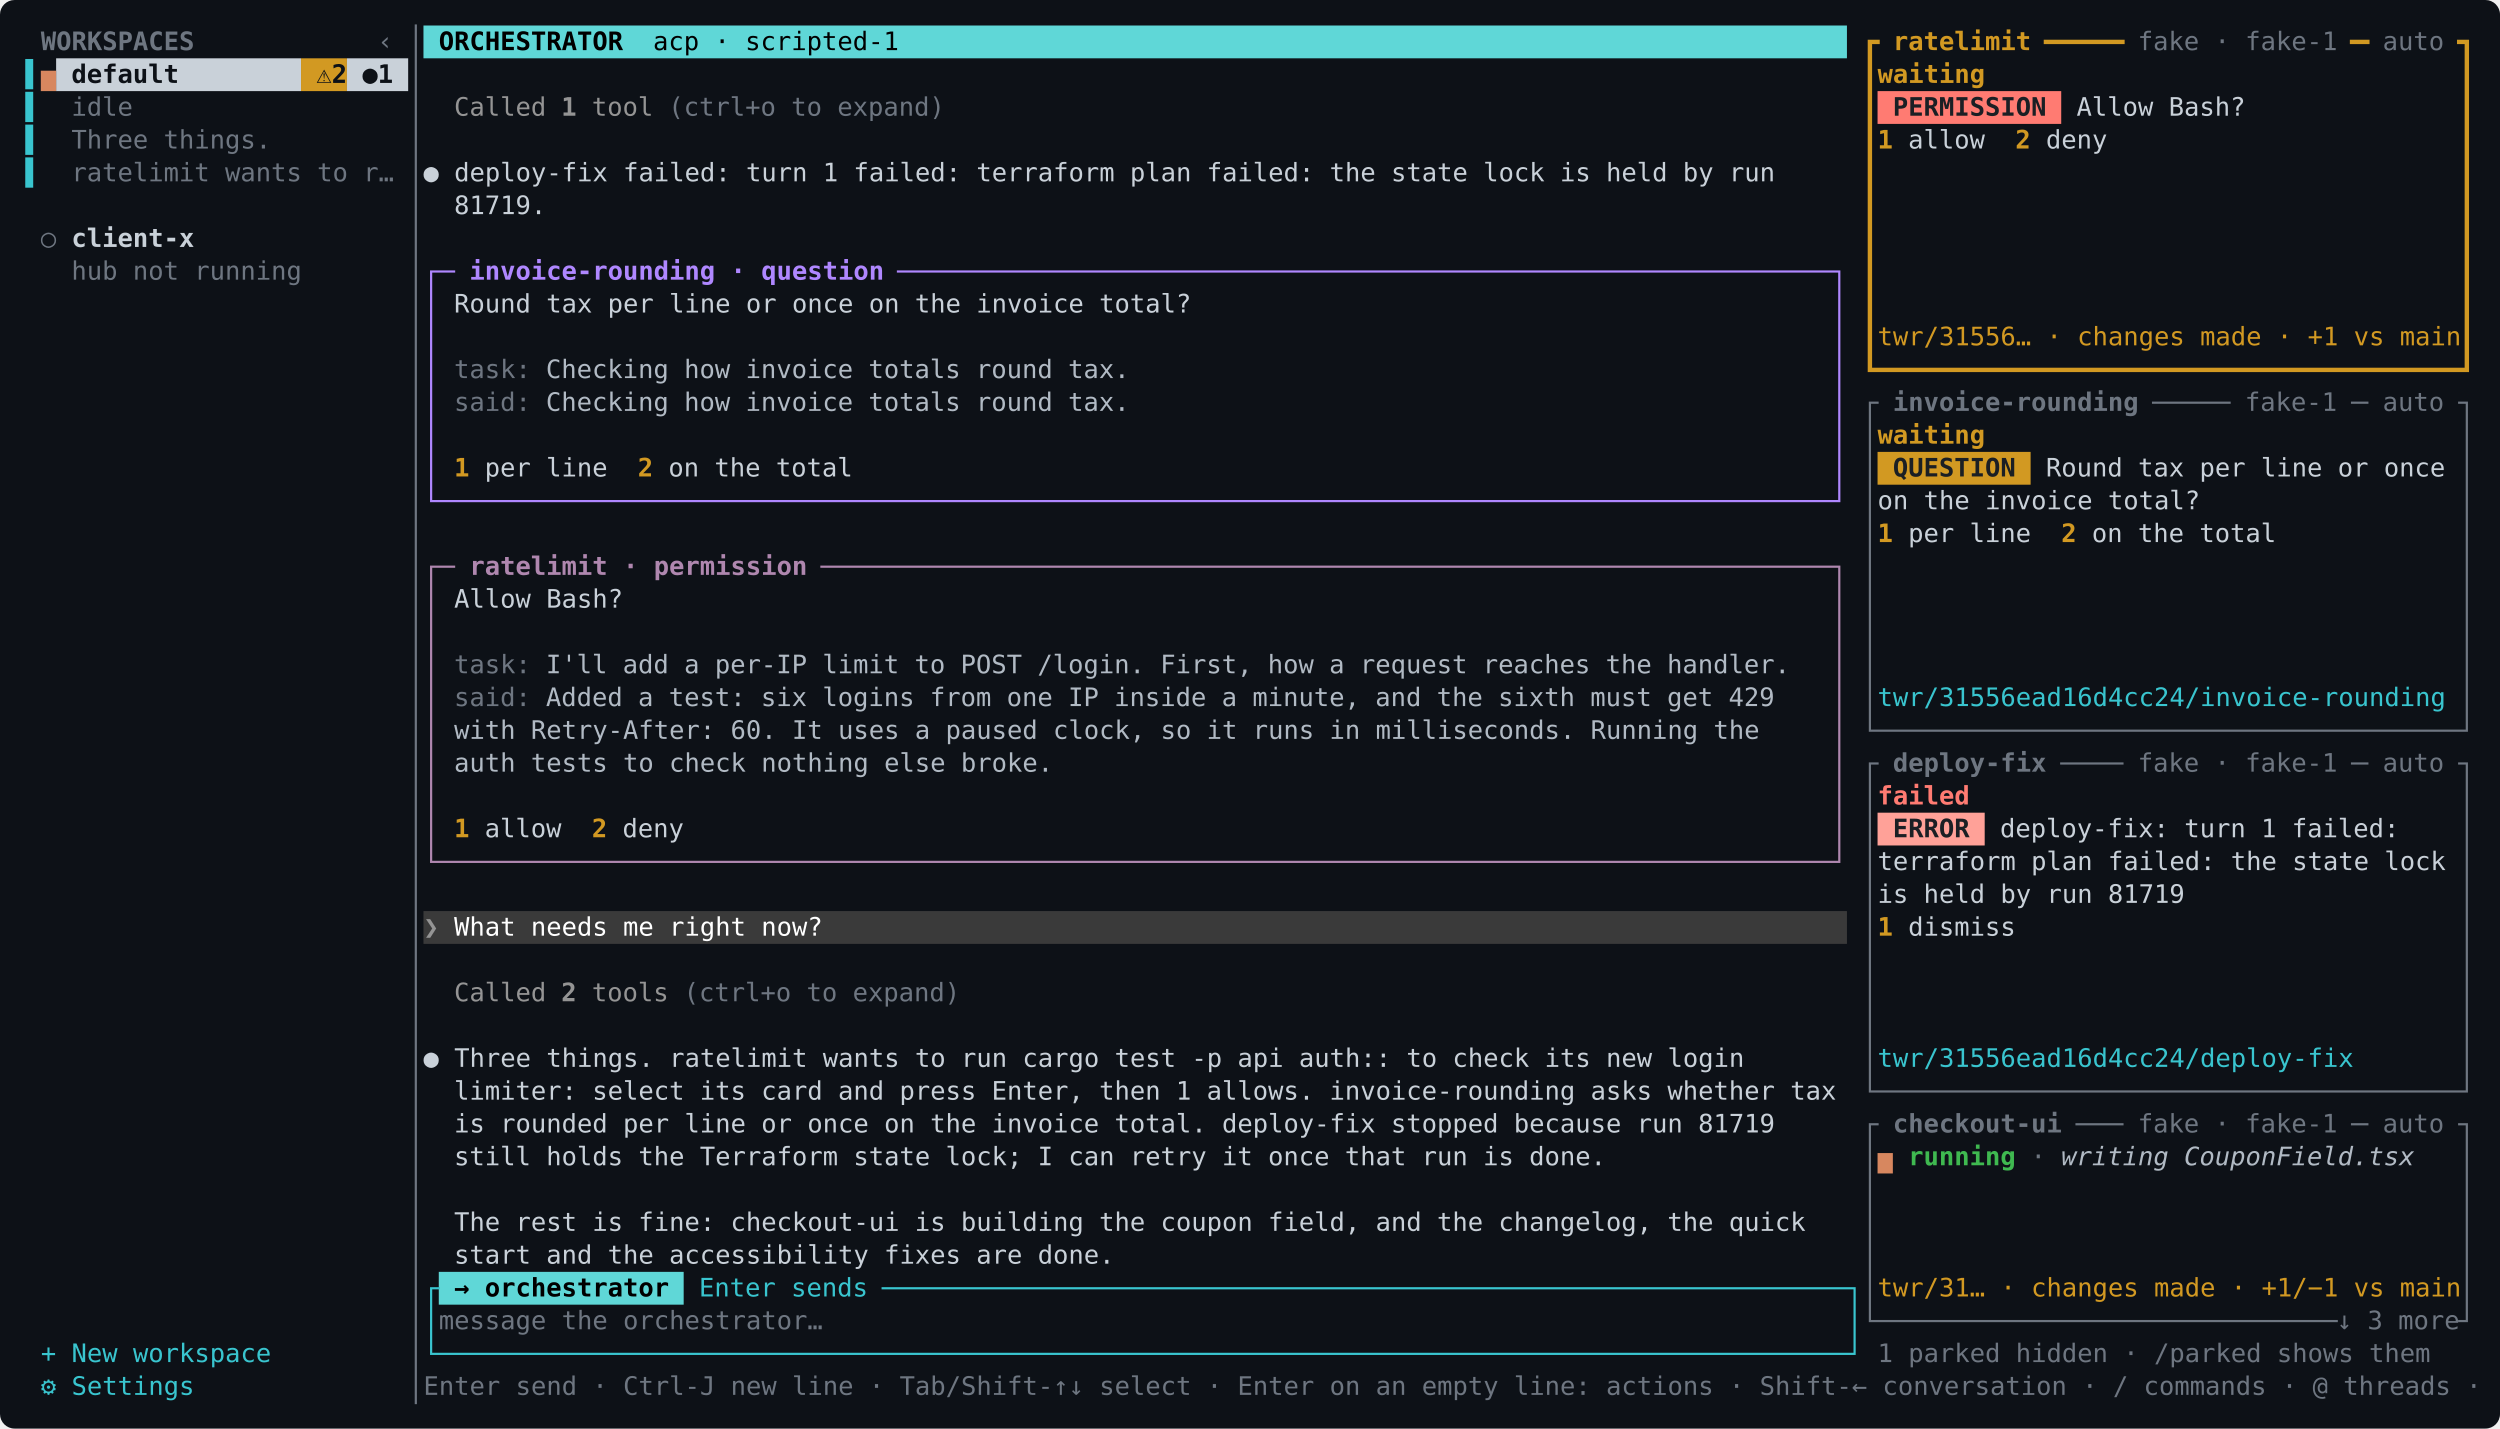
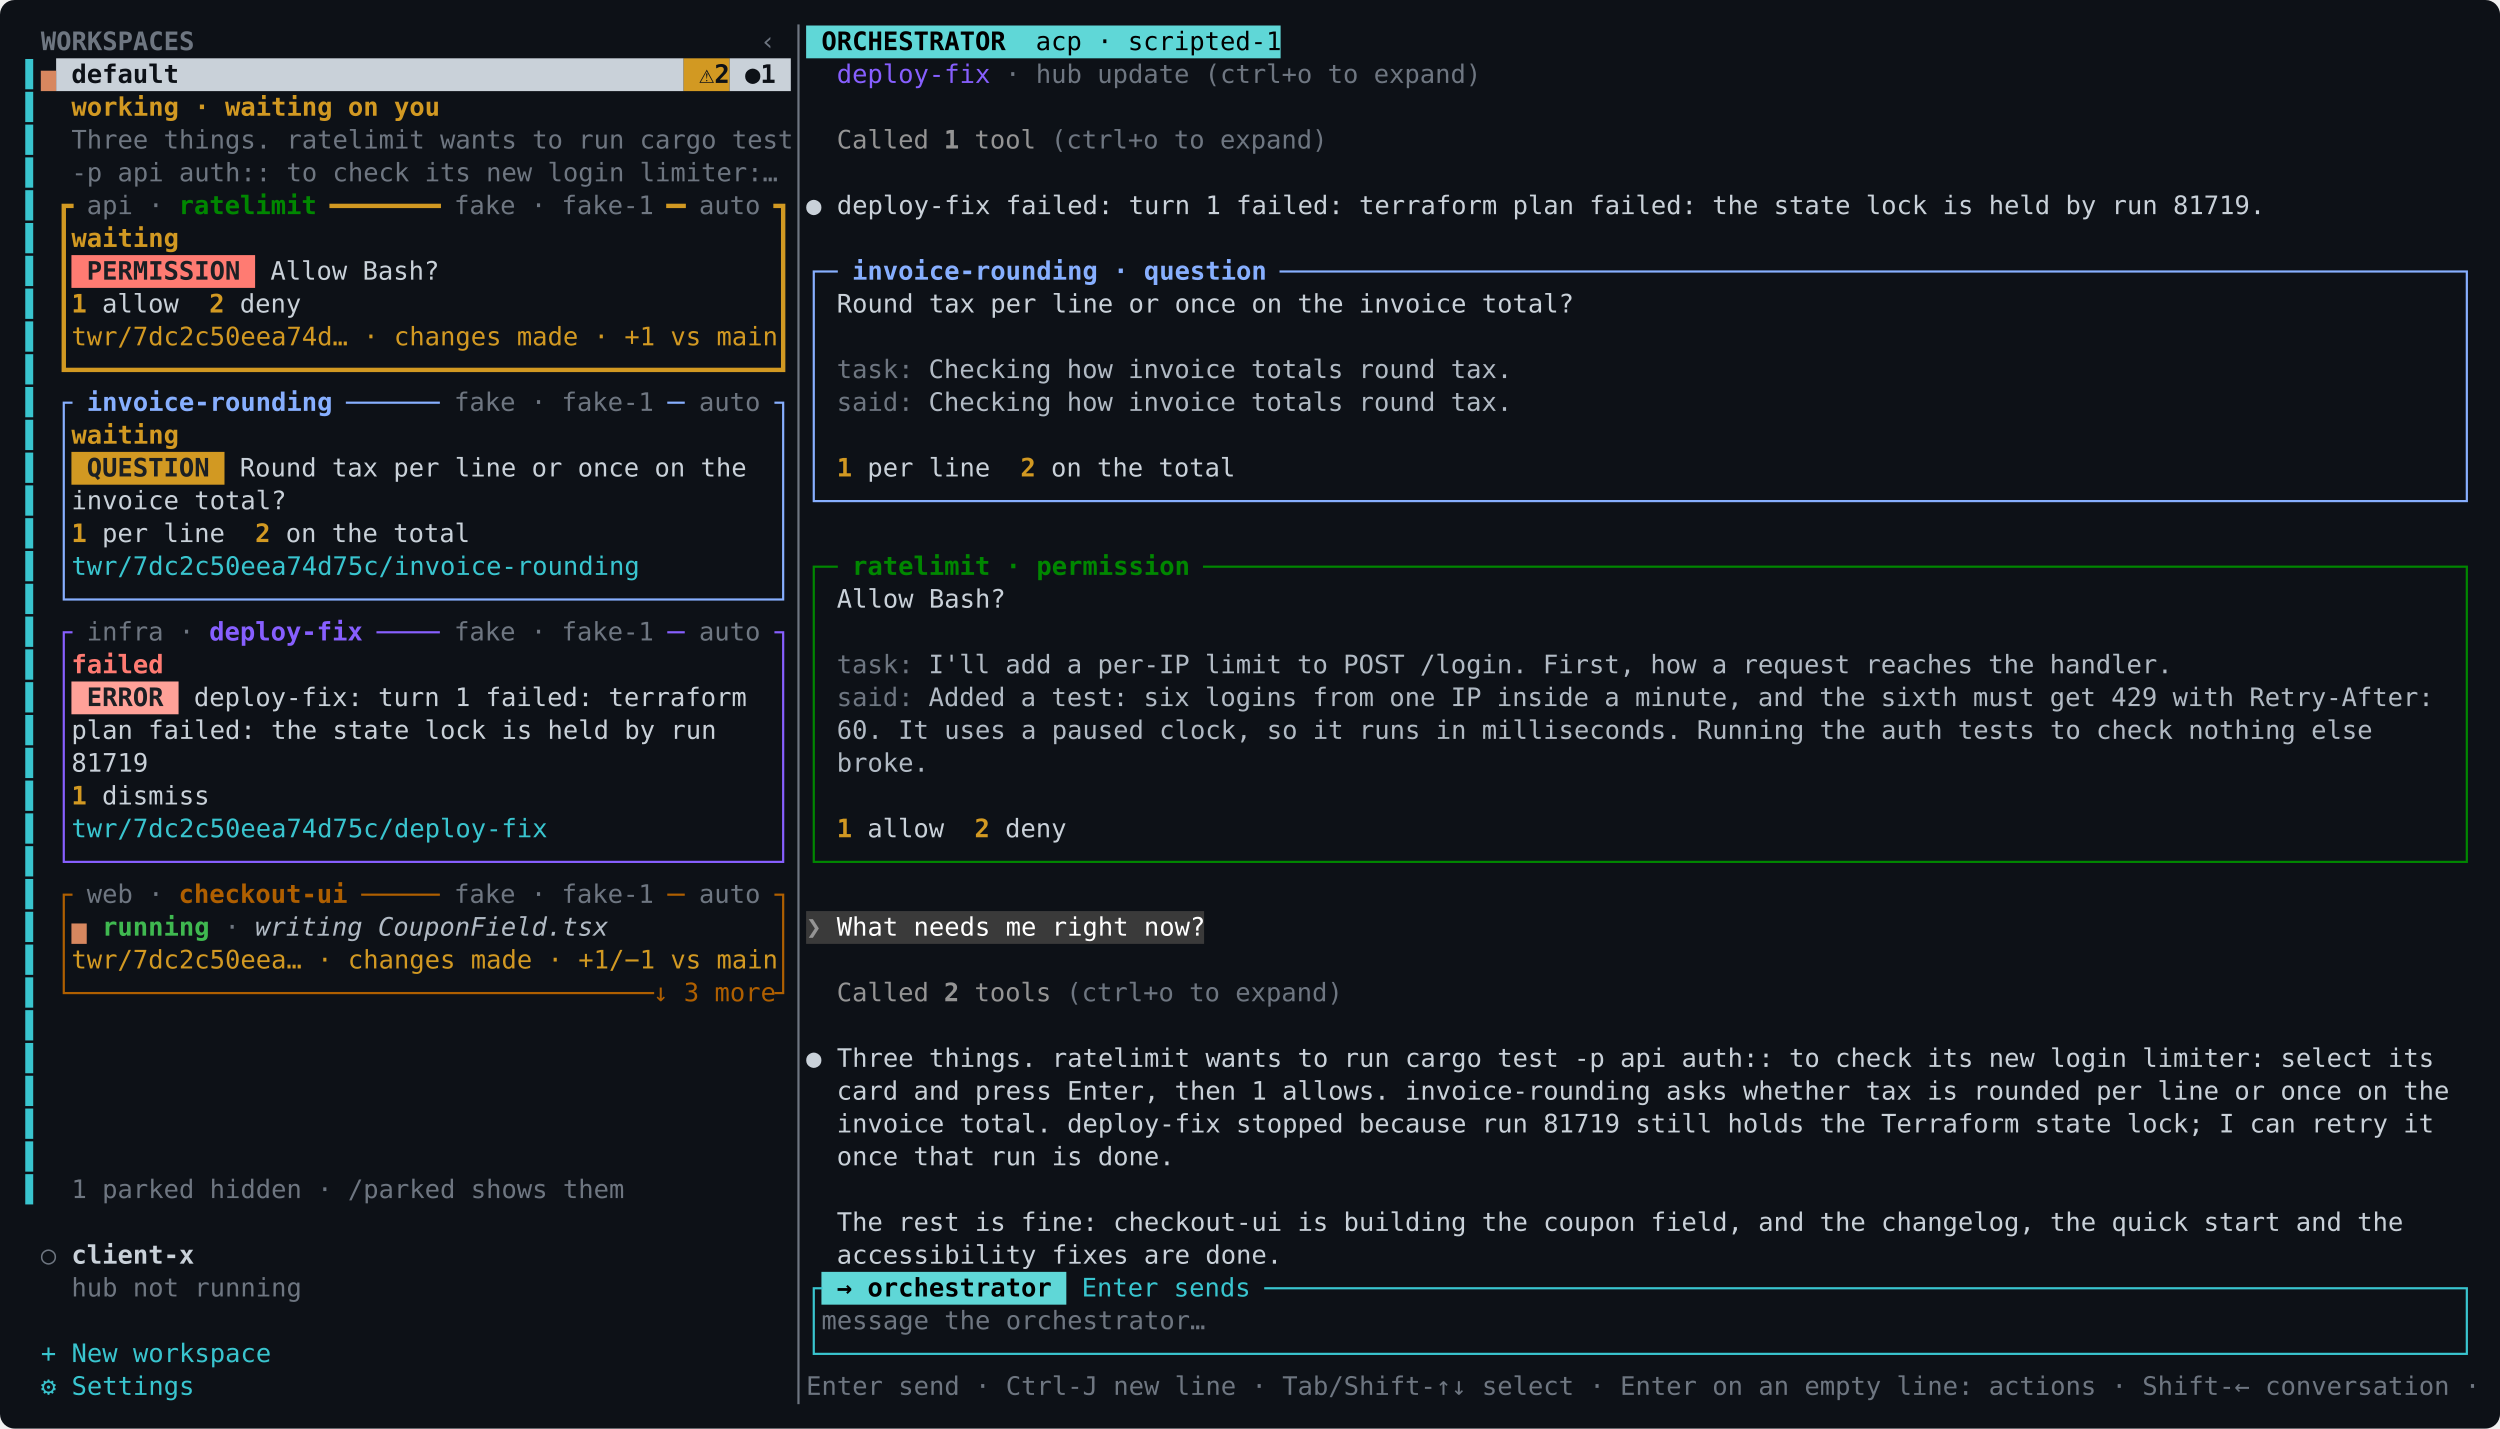
<svg xmlns="http://www.w3.org/2000/svg" width="1372" height="784" viewBox="0 0 1372 784" role="img" aria-label="twr stack view: the conversation with the orchestrator, and the worker thread cards with a permission and a question">
  <style>text{font-family:ui-monospace, SFMono-Regular, 'SF Mono', Menlo, Consolas, 'DejaVu Sans Mono', 'Liberation Mono', monospace;font-size:14px;white-space:pre}.b{font-weight:bold}.d{opacity:.55}.i{font-style:italic}.u{text-decoration:underline}</style>
  <rect width="100%" height="100%" rx="8" fill="#0d1117" />
-   <rect x="232.4" y="14" width="781.2" height="18" fill="#5fd7d7" />
-   <rect x="30.8" y="32" width="134.4" height="18" fill="#c9d1d9" />
-   <rect x="165.2" y="32" width="25.2" height="18" fill="#d29922" />
-   <rect x="190.4" y="32" width="33.6" height="18" fill="#c9d1d9" />
-   <rect x="1030.4" y="50" width="100.8" height="18" fill="#ff7b72" />
-   <rect x="1030.4" y="248" width="84" height="18" fill="#d29922" />
-   <rect x="1030.4" y="446" width="58.8" height="18" fill="#ffa198" />
-   <rect x="232.4" y="500" width="781.2" height="18" fill="#3a3a3a" />
-   <rect x="240.8" y="698" width="134.4" height="18" fill="#5fd7d7" />
+   <rect x="442.4" y="14" width="260.4" height="18" fill="#5fd7d7" />
+   <rect x="30.8" y="32" width="344.4" height="18" fill="#c9d1d9" />
+   <rect x="375.2" y="32" width="25.2" height="18" fill="#d29922" />
+   <rect x="400.4" y="32" width="33.6" height="18" fill="#c9d1d9" />
+   <rect x="39.2" y="140" width="100.8" height="18" fill="#ff7b72" />
+   <rect x="39.2" y="248" width="84" height="18" fill="#d29922" />
+   <rect x="39.2" y="374" width="58.8" height="18" fill="#ffa198" />
+   <rect x="442.4" y="500" width="218.4" height="18" fill="#3a3a3a" />
+   <rect x="450.8" y="698" width="134.4" height="18" fill="#5fd7d7" />
  <rect x="22.4" y="38.8" width="8.4" height="11.2" fill="#d7875f" />
-   <rect x="1030.4" y="632.8" width="8.4" height="11.2" fill="#d7875f" />
-   <path d="M236.6 707H240.8M484.4 707H1017.8M236.6 743H1017.8M236.6 707V743M1017.8 707V743" stroke="#39c5cf" stroke-width="1.2" fill="none" stroke-linecap="square" />
-   <path d="M1026.2 221H1030.4M1181.6 221H1223.6M1290.8 221H1299.2M1349.6 221H1353.8M1026.2 401H1353.8M1026.2 419H1030.4M1131.2 419H1164.8M1290.8 419H1299.2M1349.6 419H1353.8M1026.2 599H1353.8M1026.2 617H1030.4M1139.6 617H1164.8M1290.8 617H1299.2M1349.6 617H1353.8M1026.2 725H1282.4M1349.6 725H1353.8M228.2 14V770M1026.2 221V401M1026.2 419V599M1026.2 617V725M1353.8 221V401M1353.8 419V599M1353.8 617V725" stroke="#6e7681" stroke-width="1.2" fill="none" stroke-linecap="square" />
-   <path d="M236.6 311H249.2M450.8 311H1009.4M236.6 473H1009.4M236.6 311V473M1009.4 311V473" stroke="#af87af" stroke-width="1.2" fill="none" stroke-linecap="square" />
-   <path d="M236.6 149H249.2M492.8 149H1009.4M236.6 275H1009.4M236.6 149V275M1009.4 149V275" stroke="#af87ff" stroke-width="1.2" fill="none" stroke-linecap="square" />
-   <path d="M1026.2 23H1030.4M1122.8 23H1164.8M1290.8 23H1299.2M1349.6 23H1353.8M1026.2 203H1353.8M1026.2 23V203M1353.8 23V203" stroke="#d29922" stroke-width="2.4" fill="none" stroke-linecap="square" />
+   <rect x="39.2" y="506.8" width="8.4" height="11.2" fill="#d7875f" />
+   <path d="M446.6 311H459.2M660.8 311H1353.8M446.6 473H1353.8M446.6 311V473M1353.8 311V473" stroke="#008700" stroke-width="1.2" fill="none" stroke-linecap="square" />
+   <path d="M446.6 707H450.8M694.4 707H1353.8M446.6 743H1353.8M446.6 707V743M1353.8 707V743" stroke="#39c5cf" stroke-width="1.2" fill="none" stroke-linecap="square" />
+   <path d="M438.2 14V770" stroke="#6e7681" stroke-width="1.2" fill="none" stroke-linecap="square" />
+   <path d="M35 347H39.2M207.2 347H240.8M366.8 347H375.2M425.6 347H429.8M35 473H429.8M35 347V473M429.8 347V473" stroke="#875fff" stroke-width="1.2" fill="none" stroke-linecap="square" />
+   <path d="M446.6 149H459.2M702.8 149H1353.8M35 221H39.2M190.4 221H240.8M366.8 221H375.2M425.6 221H429.8M446.6 275H1353.8M35 329H429.8M446.6 149V275M1353.8 149V275M35 221V329M429.8 221V329" stroke="#87afff" stroke-width="1.2" fill="none" stroke-linecap="square" />
+   <path d="M35 491H39.2M198.8 491H240.8M366.8 491H375.2M425.6 491H429.8M35 545H358.4M425.6 545H429.8M35 491V545M429.8 491V545" stroke="#af5f00" stroke-width="1.2" fill="none" stroke-linecap="square" />
+   <path d="M35 113H39.2M182 113H240.8M366.8 113H375.2M425.6 113H429.8M35 203H429.8M35 113V203M429.8 113V203" stroke="#d29922" stroke-width="2.4" fill="none" stroke-linecap="square" />
  <text x="22.4" y="27.5" fill="#6e7681" class="b" textLength="84">WORKSPACES</text>
-   <text x="207.2" y="27.5" fill="#6e7681">‹</text>
-   <text x="240.8" y="27.5" fill="#000000" class="b" textLength="100.8">ORCHESTRATOR</text>
-   <text x="358.4" y="27.5" fill="#000000" textLength="134.4">acp · scripted-1</text>
-   <text x="1038.8" y="27.5" fill="#d29922" class="b" textLength="75.6">ratelimit</text>
-   <text x="1173.2" y="27.5" fill="#6e7681" textLength="109.2">fake · fake-1</text>
-   <text x="1307.6" y="27.5" fill="#6e7681" textLength="33.6">auto</text>
+   <text x="417.2" y="27.5" fill="#6e7681">‹</text>
+   <text x="450.8" y="27.5" fill="#000000" class="b" textLength="100.8">ORCHESTRATOR</text>
+   <text x="568.4" y="27.5" fill="#000000" textLength="134.4">acp · scripted-1</text>
  <text x="14" y="45.5" fill="#39c5cf">▌</text>
  <text x="39.2" y="45.5" fill="#0d1117" class="b" textLength="58.8">default</text>
-   <text x="173.6" y="45.5" fill="#0d1117" class="b" textLength="42">⚠2 ●1</text>
-   <text x="1030.4" y="45.5" fill="#d29922" class="b" textLength="58.8">waiting</text>
+   <text x="383.6" y="45.5" fill="#0d1117" class="b" textLength="42">⚠2 ●1</text>
+   <text x="459.2" y="45.5" fill="#875fff" textLength="84">deploy-fix</text>
+   <text x="551.6" y="45.5" fill="#6e7681" textLength="260.4">· hub update (ctrl+o to expand)</text>
  <text x="14" y="63.5" fill="#39c5cf">▌</text>
-   <text x="39.2" y="63.5" fill="#6e7681" textLength="33.6">idle</text>
-   <text x="249.2" y="63.5" fill="#949494" textLength="50.4">Called</text>
-   <text x="308" y="63.5" fill="#949494" class="b">1</text>
-   <text x="324.8" y="63.5" fill="#949494" textLength="33.6">tool</text>
-   <text x="366.8" y="63.5" fill="#6e7681" textLength="151.2">(ctrl+o to expand)</text>
-   <text x="1038.8" y="63.5" fill="#1b1f24" class="b" textLength="84">PERMISSION</text>
-   <text x="1139.6" y="63.5" fill="#c9d1d9" textLength="92.4">Allow Bash?</text>
+   <text x="39.2" y="63.5" fill="#d29922" class="b" textLength="201.6">working · waiting on you</text>
  <text x="14" y="81.5" fill="#39c5cf">▌</text>
-   <text x="39.2" y="81.5" fill="#6e7681" textLength="109.2">Three things.</text>
-   <text x="1030.4" y="81.5" fill="#d29922" class="b">1</text>
-   <text x="1047.2" y="81.5" fill="#c9d1d9" textLength="42">allow</text>
-   <text x="1106" y="81.5" fill="#d29922" class="b">2</text>
-   <text x="1122.8" y="81.5" fill="#c9d1d9" textLength="33.6">deny</text>
+   <text x="39.2" y="81.5" fill="#6e7681" textLength="394.8">Three things. ratelimit wants to run cargo test</text>
+   <text x="459.2" y="81.5" fill="#949494" textLength="50.4">Called</text>
+   <text x="518" y="81.5" fill="#949494" class="b">1</text>
+   <text x="534.8" y="81.5" fill="#949494" textLength="33.6">tool</text>
+   <text x="576.8" y="81.5" fill="#6e7681" textLength="151.2">(ctrl+o to expand)</text>
  <text x="14" y="99.5" fill="#39c5cf">▌</text>
-   <text x="39.2" y="99.5" fill="#6e7681" textLength="176.4">ratelimit wants to r…</text>
-   <text x="232.4" y="99.5" fill="#c9d1d9" textLength="739.2">● deploy-fix failed: turn 1 failed: terraform plan failed: the state lock is held by run</text>
-   <text x="249.2" y="117.5" fill="#c9d1d9" textLength="50.4">81719.</text>
-   <text x="22.4" y="135.5" fill="#6e7681">○</text>
-   <text x="39.2" y="135.5" fill="#c9d1d9" class="b" textLength="67.2">client-x</text>
-   <text x="39.2" y="153.5" fill="#6e7681" textLength="126">hub not running</text>
-   <text x="257.6" y="153.5" fill="#af87ff" class="b" textLength="226.8">invoice-rounding · question</text>
-   <text x="249.2" y="171.5" fill="#c9d1d9" textLength="403.2">Round tax per line or once on the invoice total?</text>
-   <text x="1030.4" y="189.5" fill="#d29922" textLength="319.2">twr/31556… · changes made · +1 vs main</text>
-   <text x="249.2" y="207.5" fill="#6e7681" textLength="42">task:</text>
-   <text x="299.6" y="207.5" fill="#b1bac4" textLength="319.2">Checking how invoice totals round tax.</text>
-   <text x="249.2" y="225.5" fill="#6e7681" textLength="42">said:</text>
-   <text x="299.6" y="225.5" fill="#b1bac4" textLength="319.2">Checking how invoice totals round tax.</text>
-   <text x="1038.8" y="225.5" fill="#6e7681" class="b" textLength="134.4">invoice-rounding</text>
-   <text x="1232" y="225.5" fill="#6e7681" textLength="50.4">fake-1</text>
-   <text x="1307.6" y="225.5" fill="#6e7681" textLength="33.6">auto</text>
-   <text x="1030.4" y="243.5" fill="#d29922" class="b" textLength="58.8">waiting</text>
-   <text x="249.2" y="261.5" fill="#d29922" class="b">1</text>
-   <text x="266" y="261.5" fill="#c9d1d9" textLength="67.2">per line</text>
-   <text x="350" y="261.5" fill="#d29922" class="b">2</text>
-   <text x="366.8" y="261.5" fill="#c9d1d9" textLength="100.8">on the total</text>
-   <text x="1038.8" y="261.5" fill="#1b1f24" class="b" textLength="67.2">QUESTION</text>
-   <text x="1122.8" y="261.5" fill="#c9d1d9" textLength="218.4">Round tax per line or once</text>
-   <text x="1030.4" y="279.5" fill="#c9d1d9" textLength="176.4">on the invoice total?</text>
-   <text x="1030.4" y="297.5" fill="#d29922" class="b">1</text>
-   <text x="1047.2" y="297.5" fill="#c9d1d9" textLength="67.2">per line</text>
-   <text x="1131.2" y="297.5" fill="#d29922" class="b">2</text>
-   <text x="1148" y="297.5" fill="#c9d1d9" textLength="100.8">on the total</text>
-   <text x="257.6" y="315.5" fill="#af87af" class="b" textLength="184.8">ratelimit · permission</text>
-   <text x="249.2" y="333.5" fill="#c9d1d9" textLength="92.4">Allow Bash?</text>
-   <text x="249.2" y="369.5" fill="#6e7681" textLength="42">task:</text>
-   <text x="299.6" y="369.5" fill="#b1bac4" textLength="680.4">I'll add a per-IP limit to POST /login. First, how a request reaches the handler.</text>
-   <text x="249.2" y="387.5" fill="#6e7681" textLength="42">said:</text>
-   <text x="299.6" y="387.5" fill="#b1bac4" textLength="672">Added a test: six logins from one IP inside a minute, and the sixth must get 429</text>
-   <text x="1030.4" y="387.5" fill="#39c5cf" textLength="310.8">twr/31556ead16d4cc24/invoice-rounding</text>
-   <text x="249.2" y="405.5" fill="#b1bac4" textLength="714">with Retry-After: 60. It uses a paused clock, so it runs in milliseconds. Running the</text>
-   <text x="249.2" y="423.5" fill="#b1bac4" textLength="327.6">auth tests to check nothing else broke.</text>
-   <text x="1038.8" y="423.5" fill="#6e7681" class="b" textLength="84">deploy-fix</text>
-   <text x="1173.2" y="423.5" fill="#6e7681" textLength="109.2">fake · fake-1</text>
-   <text x="1307.6" y="423.5" fill="#6e7681" textLength="33.6">auto</text>
-   <text x="1030.4" y="441.5" fill="#ff7b72" class="b" textLength="50.4">failed</text>
-   <text x="249.2" y="459.5" fill="#d29922" class="b">1</text>
-   <text x="266" y="459.5" fill="#c9d1d9" textLength="42">allow</text>
-   <text x="324.8" y="459.5" fill="#d29922" class="b">2</text>
-   <text x="341.6" y="459.5" fill="#c9d1d9" textLength="33.6">deny</text>
-   <text x="1038.8" y="459.5" fill="#1b1f24" class="b" textLength="42">ERROR</text>
-   <text x="1097.6" y="459.5" fill="#c9d1d9" textLength="218.4">deploy-fix: turn 1 failed:</text>
-   <text x="1030.4" y="477.5" fill="#c9d1d9" textLength="310.8">terraform plan failed: the state lock</text>
-   <text x="1030.4" y="495.5" fill="#c9d1d9" textLength="168">is held by run 81719</text>
-   <text x="232.4" y="513.5" fill="#949494">❯</text>
-   <text x="249.2" y="513.5" fill="#ffffff" textLength="201.6">What needs me right now?</text>
-   <text x="1030.4" y="513.5" fill="#d29922" class="b">1</text>
-   <text x="1047.2" y="513.5" fill="#c9d1d9" textLength="58.8">dismiss</text>
-   <text x="249.2" y="549.5" fill="#949494" textLength="50.4">Called</text>
-   <text x="308" y="549.5" fill="#949494" class="b">2</text>
-   <text x="324.8" y="549.5" fill="#949494" textLength="42">tools</text>
-   <text x="375.2" y="549.5" fill="#6e7681" textLength="151.2">(ctrl+o to expand)</text>
-   <text x="232.4" y="585.5" fill="#c9d1d9" textLength="722.4">● Three things. ratelimit wants to run cargo test -p api auth:: to check its new login</text>
-   <text x="1030.4" y="585.5" fill="#39c5cf" textLength="260.4">twr/31556ead16d4cc24/deploy-fix</text>
-   <text x="249.2" y="603.5" fill="#c9d1d9" textLength="756">limiter: select its card and press Enter, then 1 allows. invoice-rounding asks whether tax</text>
-   <text x="249.2" y="621.5" fill="#c9d1d9" textLength="722.4">is rounded per line or once on the invoice total. deploy-fix stopped because run 81719</text>
-   <text x="1038.8" y="621.5" fill="#6e7681" class="b" textLength="92.4">checkout-ui</text>
-   <text x="1173.2" y="621.5" fill="#6e7681" textLength="109.2">fake · fake-1</text>
-   <text x="1307.6" y="621.5" fill="#6e7681" textLength="33.6">auto</text>
-   <text x="249.2" y="639.5" fill="#c9d1d9" textLength="630">still holds the Terraform state lock; I can retry it once that run is done.</text>
-   <text x="1047.2" y="639.5" fill="#3fb950" class="b" textLength="58.8">running</text>
-   <text x="1114.4" y="639.5" fill="#6e7681">·</text>
-   <text x="1131.2" y="639.5" fill="#b1bac4" class="i" textLength="193.2">writing CouponField.tsx</text>
-   <text x="249.2" y="675.5" fill="#c9d1d9" textLength="739.2">The rest is fine: checkout-ui is building the coupon field, and the changelog, the quick</text>
-   <text x="249.2" y="693.5" fill="#c9d1d9" textLength="361.2">start and the accessibility fixes are done.</text>
-   <text x="249.2" y="711.5" fill="#000000" class="b" textLength="117.6">→ orchestrator</text>
-   <text x="383.6" y="711.5" fill="#39c5cf" textLength="92.4">Enter sends</text>
-   <text x="1030.4" y="711.5" fill="#d29922" textLength="319.2">twr/31… · changes made · +1/−1 vs main</text>
-   <text x="240.8" y="729.5" fill="#6e7681" textLength="210">message the orchestrator…</text>
-   <text x="1282.4" y="729.5" fill="#6e7681" textLength="67.2">↓ 3 more</text>
+   <text x="39.2" y="99.5" fill="#6e7681" textLength="386.4">-p api auth:: to check its new login limiter:…</text>
+   <text x="14" y="117.5" fill="#39c5cf">▌</text>
+   <text x="47.6" y="117.5" fill="#6e7681" textLength="42">api ·</text>
+   <text x="98" y="117.5" fill="#008700" class="b" textLength="75.6">ratelimit</text>
+   <text x="249.2" y="117.5" fill="#6e7681" textLength="109.2">fake · fake-1</text>
+   <text x="383.6" y="117.5" fill="#6e7681" textLength="33.6">auto</text>
+   <text x="442.4" y="117.5" fill="#c9d1d9" textLength="798">● deploy-fix failed: turn 1 failed: terraform plan failed: the state lock is held by run 81719.</text>
+   <text x="14" y="135.5" fill="#39c5cf">▌</text>
+   <text x="39.2" y="135.5" fill="#d29922" class="b" textLength="58.8">waiting</text>
+   <text x="14" y="153.5" fill="#39c5cf">▌</text>
+   <text x="47.6" y="153.5" fill="#1b1f24" class="b" textLength="84">PERMISSION</text>
+   <text x="148.4" y="153.5" fill="#c9d1d9" textLength="92.4">Allow Bash?</text>
+   <text x="467.6" y="153.5" fill="#87afff" class="b" textLength="226.8">invoice-rounding · question</text>
+   <text x="14" y="171.5" fill="#39c5cf">▌</text>
+   <text x="39.2" y="171.5" fill="#d29922" class="b">1</text>
+   <text x="56" y="171.5" fill="#c9d1d9" textLength="42">allow</text>
+   <text x="114.8" y="171.5" fill="#d29922" class="b">2</text>
+   <text x="131.6" y="171.5" fill="#c9d1d9" textLength="33.6">deny</text>
+   <text x="459.2" y="171.5" fill="#c9d1d9" textLength="403.2">Round tax per line or once on the invoice total?</text>
+   <text x="14" y="189.5" fill="#39c5cf">▌</text>
+   <text x="39.2" y="189.5" fill="#d29922" textLength="386.4">twr/7dc2c50eea74d… · changes made · +1 vs main</text>
+   <text x="14" y="207.5" fill="#39c5cf">▌</text>
+   <text x="459.2" y="207.5" fill="#6e7681" textLength="42">task:</text>
+   <text x="509.6" y="207.5" fill="#b1bac4" textLength="319.2">Checking how invoice totals round tax.</text>
+   <text x="14" y="225.5" fill="#39c5cf">▌</text>
+   <text x="47.6" y="225.5" fill="#87afff" class="b" textLength="134.4">invoice-rounding</text>
+   <text x="249.2" y="225.5" fill="#6e7681" textLength="109.2">fake · fake-1</text>
+   <text x="383.6" y="225.5" fill="#6e7681" textLength="33.6">auto</text>
+   <text x="459.2" y="225.5" fill="#6e7681" textLength="42">said:</text>
+   <text x="509.6" y="225.5" fill="#b1bac4" textLength="319.2">Checking how invoice totals round tax.</text>
+   <text x="14" y="243.5" fill="#39c5cf">▌</text>
+   <text x="39.2" y="243.5" fill="#d29922" class="b" textLength="58.8">waiting</text>
+   <text x="14" y="261.5" fill="#39c5cf">▌</text>
+   <text x="47.6" y="261.5" fill="#1b1f24" class="b" textLength="67.2">QUESTION</text>
+   <text x="131.6" y="261.5" fill="#c9d1d9" textLength="277.2">Round tax per line or once on the</text>
+   <text x="459.2" y="261.5" fill="#d29922" class="b">1</text>
+   <text x="476" y="261.5" fill="#c9d1d9" textLength="67.2">per line</text>
+   <text x="560" y="261.5" fill="#d29922" class="b">2</text>
+   <text x="576.8" y="261.5" fill="#c9d1d9" textLength="100.8">on the total</text>
+   <text x="14" y="279.5" fill="#39c5cf">▌</text>
+   <text x="39.2" y="279.5" fill="#c9d1d9" textLength="117.6">invoice total?</text>
+   <text x="14" y="297.5" fill="#39c5cf">▌</text>
+   <text x="39.2" y="297.5" fill="#d29922" class="b">1</text>
+   <text x="56" y="297.5" fill="#c9d1d9" textLength="67.2">per line</text>
+   <text x="140" y="297.5" fill="#d29922" class="b">2</text>
+   <text x="156.8" y="297.5" fill="#c9d1d9" textLength="100.8">on the total</text>
+   <text x="14" y="315.5" fill="#39c5cf">▌</text>
+   <text x="39.2" y="315.5" fill="#39c5cf" textLength="310.8">twr/7dc2c50eea74d75c/invoice-rounding</text>
+   <text x="467.6" y="315.5" fill="#008700" class="b" textLength="184.8">ratelimit · permission</text>
+   <text x="14" y="333.5" fill="#39c5cf">▌</text>
+   <text x="459.2" y="333.5" fill="#c9d1d9" textLength="92.4">Allow Bash?</text>
+   <text x="14" y="351.5" fill="#39c5cf">▌</text>
+   <text x="47.6" y="351.5" fill="#6e7681" textLength="58.8">infra ·</text>
+   <text x="114.8" y="351.5" fill="#875fff" class="b" textLength="84">deploy-fix</text>
+   <text x="249.2" y="351.5" fill="#6e7681" textLength="109.2">fake · fake-1</text>
+   <text x="383.6" y="351.5" fill="#6e7681" textLength="33.6">auto</text>
+   <text x="14" y="369.5" fill="#39c5cf">▌</text>
+   <text x="39.2" y="369.5" fill="#ff7b72" class="b" textLength="50.4">failed</text>
+   <text x="459.2" y="369.5" fill="#6e7681" textLength="42">task:</text>
+   <text x="509.6" y="369.5" fill="#b1bac4" textLength="680.4">I'll add a per-IP limit to POST /login. First, how a request reaches the handler.</text>
+   <text x="14" y="387.5" fill="#39c5cf">▌</text>
+   <text x="47.6" y="387.5" fill="#1b1f24" class="b" textLength="42">ERROR</text>
+   <text x="106.4" y="387.5" fill="#c9d1d9" textLength="302.4">deploy-fix: turn 1 failed: terraform</text>
+   <text x="459.2" y="387.5" fill="#6e7681" textLength="42">said:</text>
+   <text x="509.6" y="387.5" fill="#b1bac4" textLength="823.2">Added a test: six logins from one IP inside a minute, and the sixth must get 429 with Retry-After:</text>
+   <text x="14" y="405.5" fill="#39c5cf">▌</text>
+   <text x="39.2" y="405.5" fill="#c9d1d9" textLength="352.8">plan failed: the state lock is held by run</text>
+   <text x="459.2" y="405.5" fill="#b1bac4" textLength="840">60. It uses a paused clock, so it runs in milliseconds. Running the auth tests to check nothing else</text>
+   <text x="14" y="423.5" fill="#39c5cf">▌</text>
+   <text x="39.2" y="423.5" fill="#c9d1d9" textLength="42">81719</text>
+   <text x="459.2" y="423.5" fill="#b1bac4" textLength="50.4">broke.</text>
+   <text x="14" y="441.5" fill="#39c5cf">▌</text>
+   <text x="39.2" y="441.5" fill="#d29922" class="b">1</text>
+   <text x="56" y="441.5" fill="#c9d1d9" textLength="58.8">dismiss</text>
+   <text x="14" y="459.5" fill="#39c5cf">▌</text>
+   <text x="39.2" y="459.5" fill="#39c5cf" textLength="260.4">twr/7dc2c50eea74d75c/deploy-fix</text>
+   <text x="459.2" y="459.5" fill="#d29922" class="b">1</text>
+   <text x="476" y="459.5" fill="#c9d1d9" textLength="42">allow</text>
+   <text x="534.8" y="459.5" fill="#d29922" class="b">2</text>
+   <text x="551.6" y="459.5" fill="#c9d1d9" textLength="33.6">deny</text>
+   <text x="14" y="477.5" fill="#39c5cf">▌</text>
+   <text x="14" y="495.5" fill="#39c5cf">▌</text>
+   <text x="47.6" y="495.5" fill="#6e7681" textLength="42">web ·</text>
+   <text x="98" y="495.5" fill="#af5f00" class="b" textLength="92.4">checkout-ui</text>
+   <text x="249.2" y="495.5" fill="#6e7681" textLength="109.2">fake · fake-1</text>
+   <text x="383.6" y="495.5" fill="#6e7681" textLength="33.6">auto</text>
+   <text x="14" y="513.5" fill="#39c5cf">▌</text>
+   <text x="56" y="513.5" fill="#3fb950" class="b" textLength="58.8">running</text>
+   <text x="123.2" y="513.5" fill="#6e7681">·</text>
+   <text x="140" y="513.5" fill="#b1bac4" class="i" textLength="193.2">writing CouponField.tsx</text>
+   <text x="442.4" y="513.5" fill="#949494">❯</text>
+   <text x="459.2" y="513.5" fill="#ffffff" textLength="201.6">What needs me right now?</text>
+   <text x="14" y="531.5" fill="#39c5cf">▌</text>
+   <text x="39.2" y="531.5" fill="#d29922" textLength="386.4">twr/7dc2c50eea… · changes made · +1/−1 vs main</text>
+   <text x="14" y="549.5" fill="#39c5cf">▌</text>
+   <text x="358.4" y="549.5" fill="#af5f00" textLength="67.2">↓ 3 more</text>
+   <text x="459.2" y="549.5" fill="#949494" textLength="50.4">Called</text>
+   <text x="518" y="549.5" fill="#949494" class="b">2</text>
+   <text x="534.8" y="549.5" fill="#949494" textLength="42">tools</text>
+   <text x="585.2" y="549.5" fill="#6e7681" textLength="151.2">(ctrl+o to expand)</text>
+   <text x="14" y="567.5" fill="#39c5cf">▌</text>
+   <text x="14" y="585.5" fill="#39c5cf">▌</text>
+   <text x="442.4" y="585.5" fill="#c9d1d9" textLength="890.4">● Three things. ratelimit wants to run cargo test -p api auth:: to check its new login limiter: select its</text>
+   <text x="14" y="603.5" fill="#39c5cf">▌</text>
+   <text x="459.2" y="603.5" fill="#c9d1d9" textLength="882">card and press Enter, then 1 allows. invoice-rounding asks whether tax is rounded per line or once on the</text>
+   <text x="14" y="621.5" fill="#39c5cf">▌</text>
+   <text x="459.2" y="621.5" fill="#c9d1d9" textLength="873.6">invoice total. deploy-fix stopped because run 81719 still holds the Terraform state lock; I can retry it</text>
+   <text x="14" y="639.5" fill="#39c5cf">▌</text>
+   <text x="459.2" y="639.5" fill="#c9d1d9" textLength="184.8">once that run is done.</text>
+   <text x="14" y="657.5" fill="#39c5cf">▌</text>
+   <text x="39.2" y="657.5" fill="#6e7681" textLength="302.4">1 parked hidden · /parked shows them</text>
+   <text x="459.2" y="675.5" fill="#c9d1d9" textLength="856.8">The rest is fine: checkout-ui is building the coupon field, and the changelog, the quick start and the</text>
+   <text x="22.4" y="693.5" fill="#6e7681">○</text>
+   <text x="39.2" y="693.5" fill="#c9d1d9" class="b" textLength="67.2">client-x</text>
+   <text x="459.2" y="693.5" fill="#c9d1d9" textLength="243.6">accessibility fixes are done.</text>
+   <text x="39.2" y="711.5" fill="#6e7681" textLength="126">hub not running</text>
+   <text x="459.2" y="711.5" fill="#000000" class="b" textLength="117.6">→ orchestrator</text>
+   <text x="593.6" y="711.5" fill="#39c5cf" textLength="92.4">Enter sends</text>
+   <text x="450.8" y="729.5" fill="#6e7681" textLength="210">message the orchestrator…</text>
  <text x="22.4" y="747.5" fill="#39c5cf" textLength="126">+ New workspace</text>
-   <text x="1030.4" y="747.5" fill="#6e7681" textLength="302.4">1 parked hidden · /parked shows them</text>
  <text x="22.4" y="765.5" fill="#39c5cf" textLength="84">⚙ Settings</text>
-   <text x="232.4" y="765.5" fill="#6e7681" textLength="1125.6">Enter send · Ctrl-J new line · Tab/Shift-↑↓ select · Enter on an empty line: actions · Shift-← conversation · / commands · @ threads ·</text>
+   <text x="442.4" y="765.5" fill="#6e7681" textLength="915.6">Enter send · Ctrl-J new line · Tab/Shift-↑↓ select · Enter on an empty line: actions · Shift-← conversation ·</text>
</svg>
